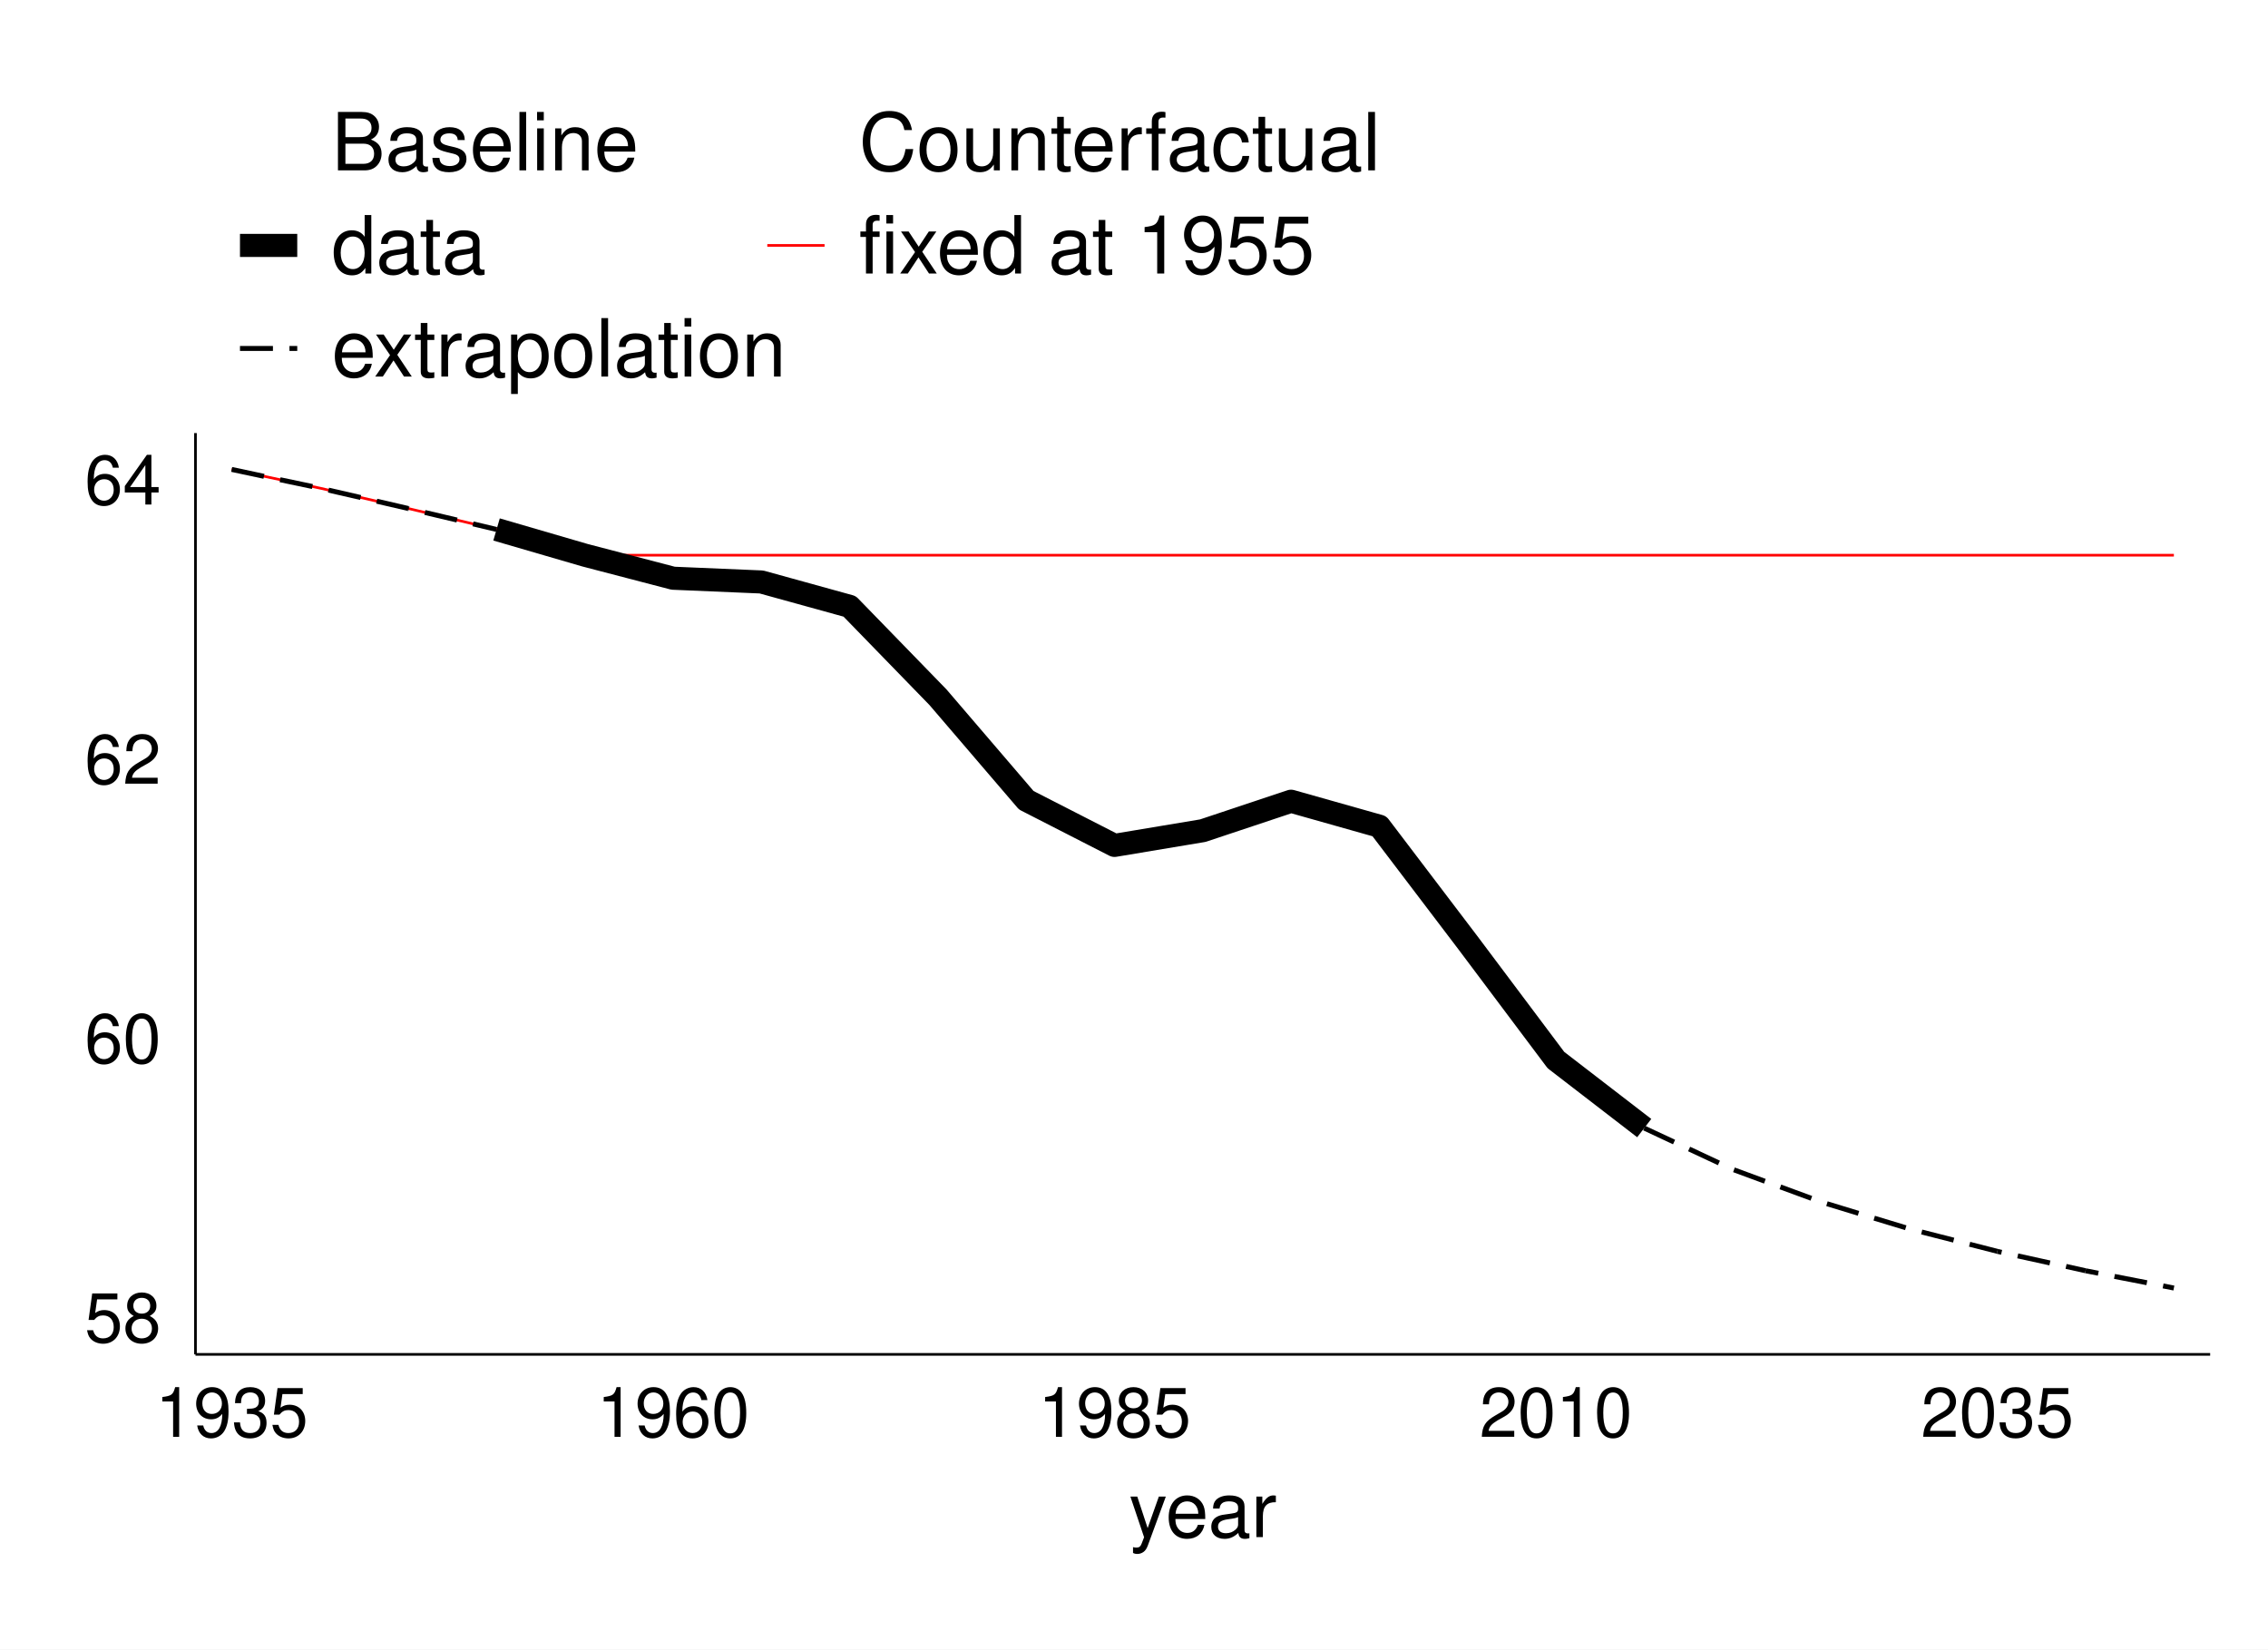
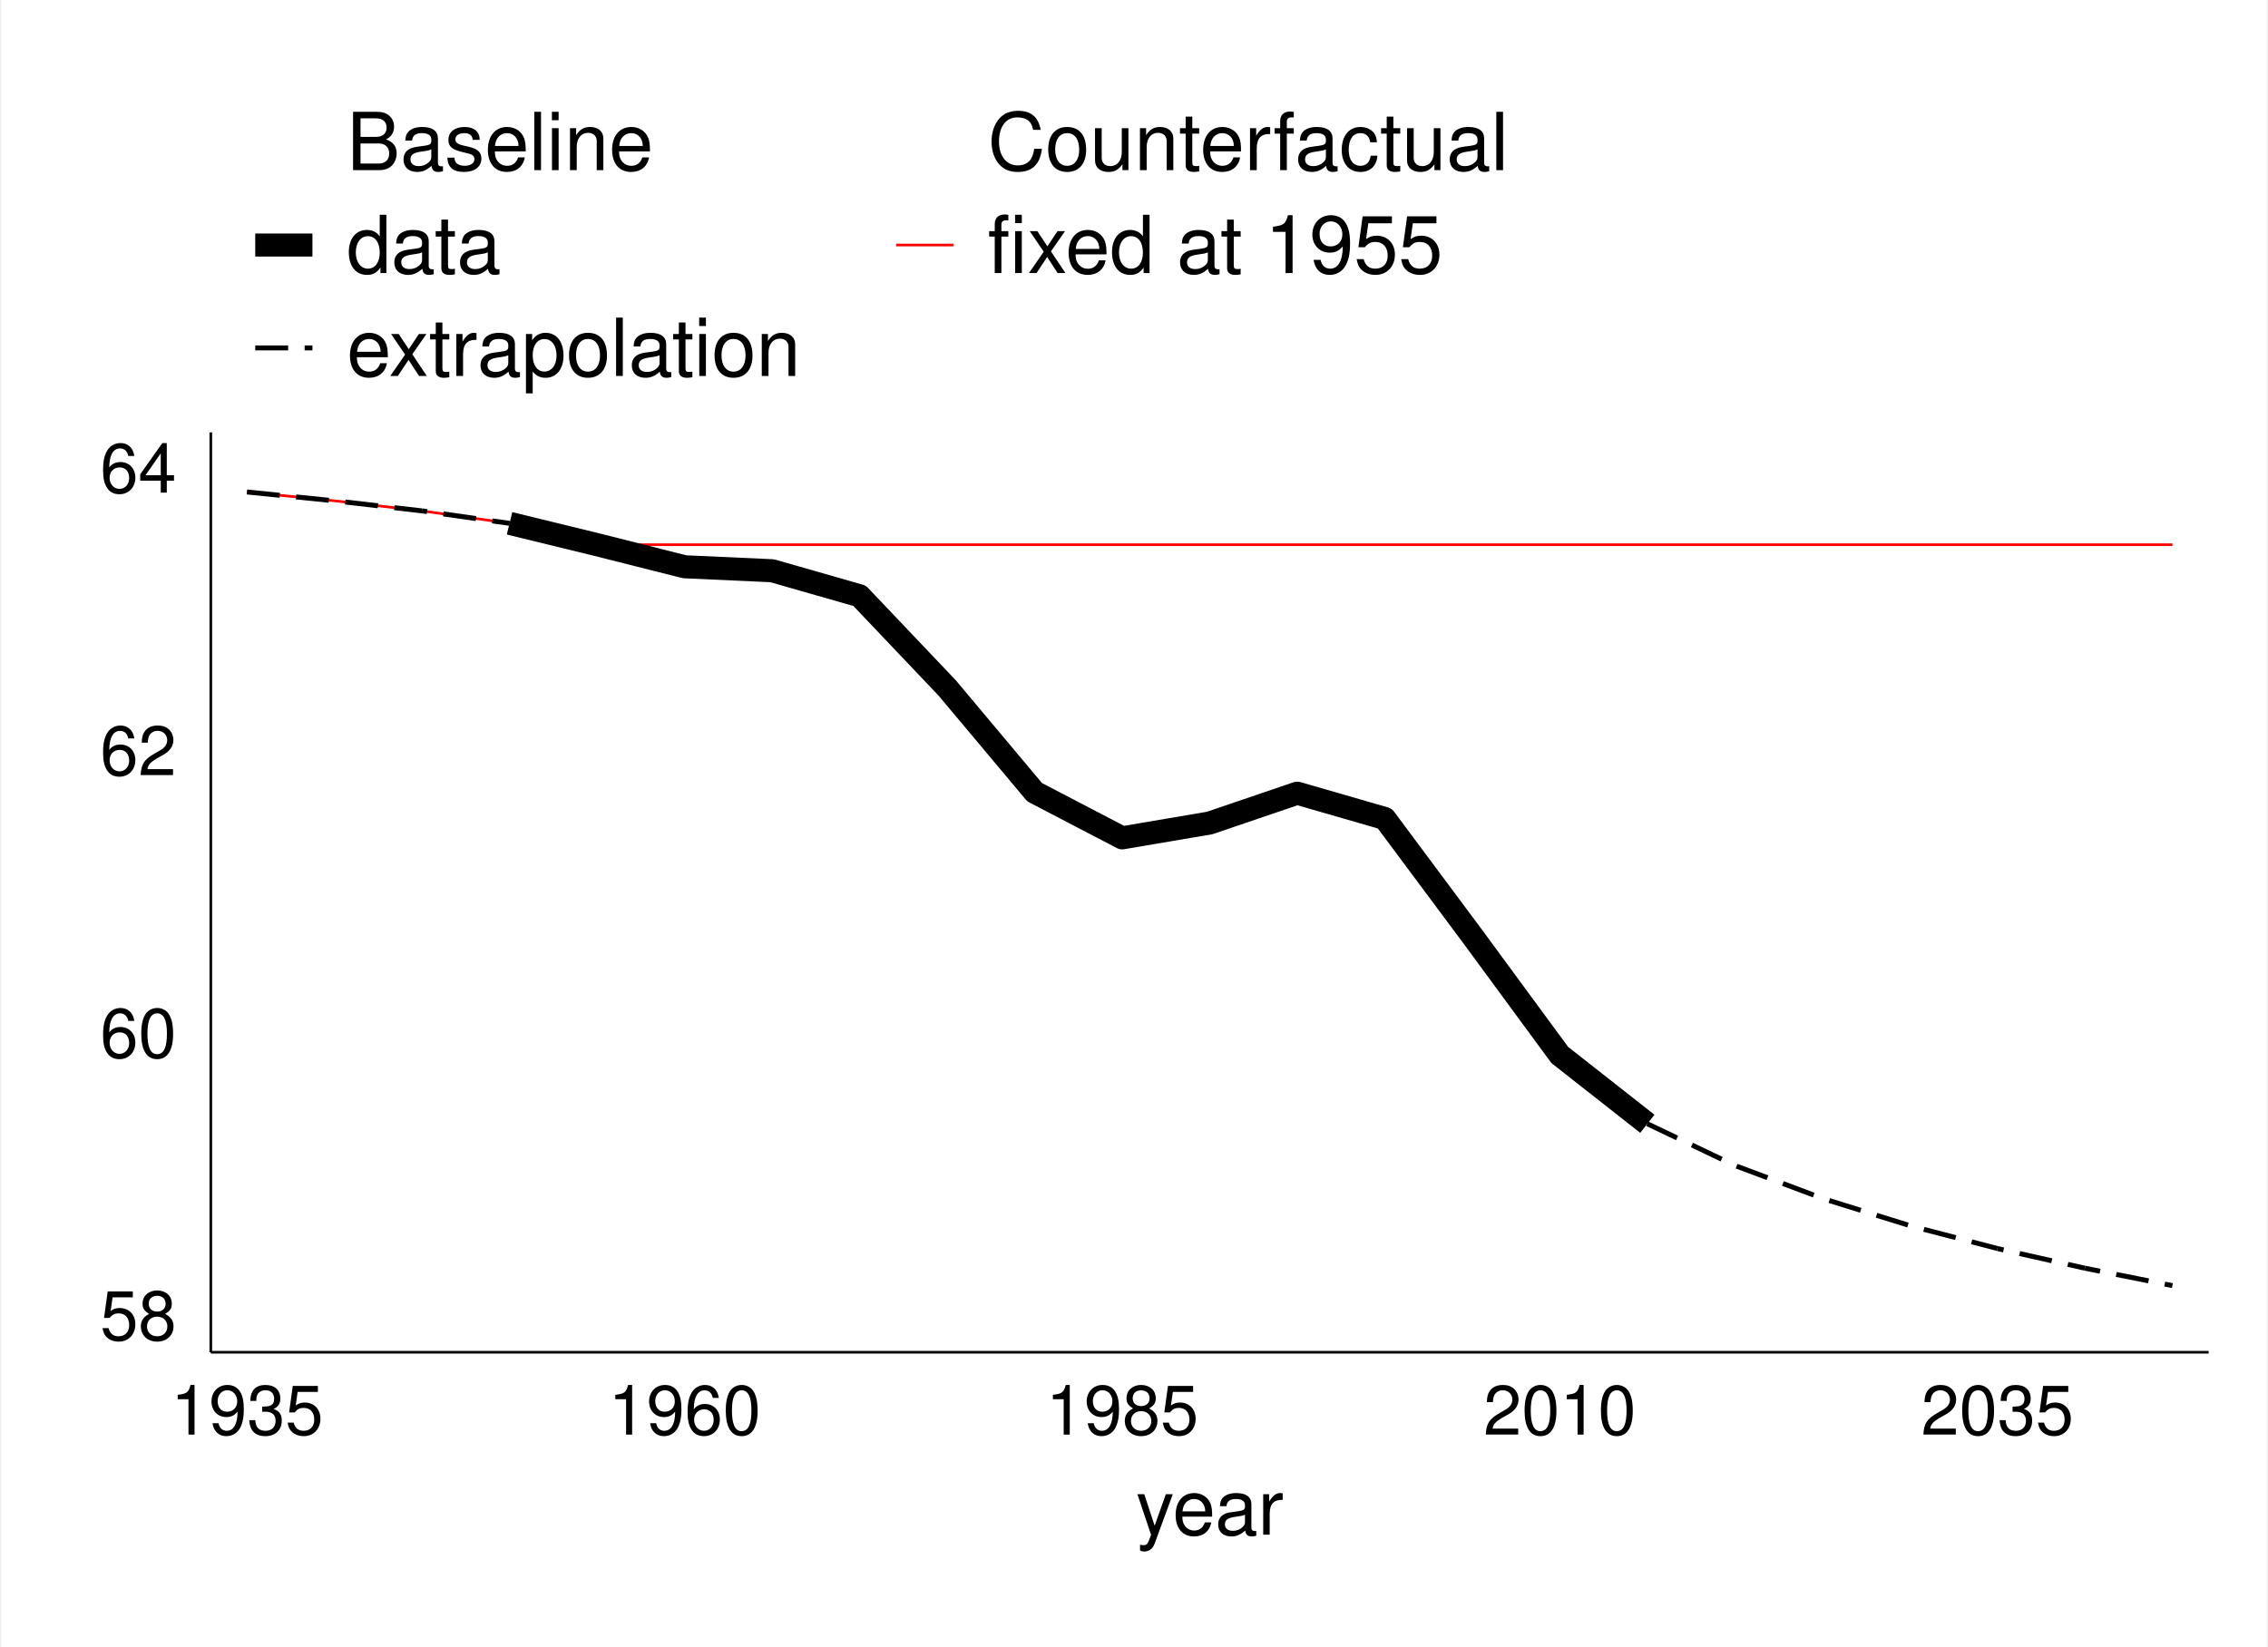
- <svg xmlns="http://www.w3.org/2000/svg" version="1.1" width="3.575in" height="2.600in" viewBox="0 0 2574 1872">
+ <svg xmlns="http://www.w3.org/2000/svg" version="1.1" width="3.58in" height="2.60in" viewBox="0 0 2574 1872">
  <rect x="0" y="0" width="2574" height="1872" style="fill:#FFFFFF;stroke:none" />
  <rect x="0.00" y="0.00" width="2573.92" height="1872.00" style="fill:#FFFFFF" />
  <rect x="1.50" y="1.50" width="2570.92" height="1869.00" style="fill:none;stroke:#FFFFFF;stroke-width:3.00" />
-   <rect x="221.85" y="491.57" width="2286.52" height="1045.72" style="fill:#FFFFFF" />
-   <rect x="223.35" y="493.07" width="2283.52" height="1042.72" style="fill:none;stroke:#FFFFFF;stroke-opacity:0.00;stroke-width:3.00" />
-   <path d=" M262.95 532.83 L363.18 554.07 L463.32 577.16 L563.55 600.97 L663.77 630.17 L763.91 630.17 L864.14 630.17 L964.28 630.17 L1064.51 630.17 L1164.73 630.17 L1264.88 630.17 L1365.10 630.17 L1465.25 630.17 L1565.47 630.17 L1665.62 630.17 L1765.84 630.17 L1866.07 630.17 L1966.21 630.17 L2066.44 630.17 L2166.58 630.17 L2266.81 630.17 L2366.95 630.17 L2467.18 630.17" stroke-linejoin="round" style="fill:none;stroke:#FF0000;stroke-width:3.00" />
-   <path d=" M563.55 600.97 L663.77 630.17 L763.91 656.31 L864.14 660.57 L964.28 688.24 L1064.51 791.37 L1164.73 908.33 L1264.88 959.57 L1365.10 942.84 L1465.25 909.45 L1565.47 937.77 L1665.62 1069.61 L1765.84 1203.22 L1866.07 1280.44" stroke-linejoin="round" style="fill:none;stroke:#000000;stroke-width:26.21" />
-   <line x1="262.95" y1="532.83" x2="299.55" y2="540.64" style="stroke:#000000;stroke-width:5.62" />
-   <line x1="317.89" y1="544.50" x2="354.57" y2="552.22" style="stroke:#000000;stroke-width:5.62" />
-   <line x1="372.83" y1="556.32" x2="409.27" y2="564.69" style="stroke:#000000;stroke-width:5.62" />
-   <line x1="427.53" y1="568.87" x2="463.32" y2="577.16" style="stroke:#000000;stroke-width:5.62" />
-   <line x1="463.32" y1="577.16" x2="464.04" y2="577.32" style="stroke:#000000;stroke-width:5.62" />
-   <line x1="482.22" y1="581.66" x2="518.66" y2="590.27" style="stroke:#000000;stroke-width:5.62" />
-   <line x1="536.84" y1="594.61" x2="563.55" y2="600.97" style="stroke:#000000;stroke-width:5.62" />
+   <rect x="237.77" y="491.57" width="2270.59" height="1045.72" style="fill:#FFFFFF" />
+   <rect x="239.27" y="493.07" width="2267.59" height="1042.72" style="fill:none;stroke:#FFFFFF;stroke-width:3.00" />
+   <path d=" M278.88 559.30 L378.38 569.35 L477.80 580.78 L577.30 594.93 L676.80 619.23 L776.22 619.23 L875.72 619.23 L975.14 619.23 L1074.64 619.23 L1174.07 619.23 L1273.57 619.23 L1373.07 619.23 L1472.49 619.23 L1571.99 619.23 L1671.41 619.23 L1770.91 619.23 L1870.41 619.23 L1969.83 619.23 L2069.34 619.23 L2168.76 619.23 L2268.26 619.23 L2367.68 619.23 L2467.18 619.23" stroke-linejoin="round" style="fill:none;stroke:#FF0000;stroke-width:3.00" />
+   <path d=" M577.30 594.93 L676.80 619.23 L776.22 644.32 L875.72 648.83 L975.14 677.30 L1074.64 782.04 L1174.07 900.61 L1273.57 952.49 L1373.07 935.60 L1472.49 901.73 L1571.99 930.45 L1671.41 1063.98 L1770.91 1199.36 L1870.41 1277.55" stroke-linejoin="round" style="fill:none;stroke:#000000;stroke-width:26.21" />
+   <line x1="278.88" y1="559.30" x2="316.12" y2="563.08" style="stroke:#000000;stroke-width:5.62" />
+   <line x1="334.70" y1="564.93" x2="371.94" y2="568.71" style="stroke:#000000;stroke-width:5.62" />
+   <line x1="390.60" y1="570.72" x2="427.77" y2="574.99" style="stroke:#000000;stroke-width:5.62" />
+   <line x1="446.35" y1="577.16" x2="477.80" y2="580.78" style="stroke:#000000;stroke-width:5.62" />
+   <line x1="477.80" y1="580.78" x2="483.59" y2="581.58" style="stroke:#000000;stroke-width:5.62" />
+   <line x1="502.09" y1="584.24" x2="539.17" y2="589.54" style="stroke:#000000;stroke-width:5.62" />
+   <line x1="557.67" y1="592.20" x2="577.30" y2="594.93" style="stroke:#000000;stroke-width:5.62" />
  <path d="" stroke-linejoin="round" style="fill:none;stroke:#000000;stroke-width:5.62" />
-   <line x1="1866.07" y1="1280.44" x2="1899.93" y2="1296.29" style="stroke:#000000;stroke-width:5.62" />
-   <line x1="1916.99" y1="1304.17" x2="1950.85" y2="1320.02" style="stroke:#000000;stroke-width:5.62" />
-   <line x1="1967.90" y1="1327.82" x2="2002.97" y2="1340.77" style="stroke:#000000;stroke-width:5.62" />
-   <line x1="2020.59" y1="1347.21" x2="2055.74" y2="1360.16" style="stroke:#000000;stroke-width:5.62" />
-   <line x1="2073.44" y1="1366.27" x2="2109.23" y2="1377.21" style="stroke:#000000;stroke-width:5.62" />
-   <line x1="2127.09" y1="1382.68" x2="2162.88" y2="1393.54" style="stroke:#000000;stroke-width:5.62" />
-   <line x1="2180.98" y1="1398.37" x2="2217.26" y2="1407.62" style="stroke:#000000;stroke-width:5.62" />
-   <line x1="2235.36" y1="1412.29" x2="2266.81" y2="1420.33" style="stroke:#000000;stroke-width:5.62" />
-   <line x1="2266.81" y1="1420.33" x2="2271.64" y2="1421.46" style="stroke:#000000;stroke-width:5.62" />
-   <line x1="2289.98" y1="1425.48" x2="2326.49" y2="1433.52" style="stroke:#000000;stroke-width:5.62" />
-   <line x1="2344.83" y1="1437.46" x2="2366.95" y2="1442.37" style="stroke:#000000;stroke-width:5.62" />
-   <line x1="2366.95" y1="1442.37" x2="2381.43" y2="1445.19" style="stroke:#000000;stroke-width:5.62" />
-   <line x1="2399.77" y1="1448.81" x2="2436.53" y2="1455.96" style="stroke:#000000;stroke-width:5.62" />
-   <line x1="2454.95" y1="1459.58" x2="2467.18" y2="1462.00" style="stroke:#000000;stroke-width:5.62" />
+   <line x1="1870.41" y1="1277.55" x2="1904.20" y2="1293.64" style="stroke:#000000;stroke-width:5.62" />
+   <line x1="1921.09" y1="1301.68" x2="1954.87" y2="1317.85" style="stroke:#000000;stroke-width:5.62" />
+   <line x1="1971.84" y1="1325.73" x2="2006.92" y2="1338.84" style="stroke:#000000;stroke-width:5.62" />
+   <line x1="2024.45" y1="1345.44" x2="2059.52" y2="1358.63" style="stroke:#000000;stroke-width:5.62" />
+   <line x1="2077.22" y1="1364.83" x2="2112.93" y2="1375.93" style="stroke:#000000;stroke-width:5.62" />
+   <line x1="2130.87" y1="1381.56" x2="2166.58" y2="1392.66" style="stroke:#000000;stroke-width:5.62" />
+   <line x1="2184.68" y1="1397.56" x2="2220.88" y2="1406.98" style="stroke:#000000;stroke-width:5.62" />
+   <line x1="2238.98" y1="1411.72" x2="2268.26" y2="1419.36" style="stroke:#000000;stroke-width:5.62" />
+   <line x1="2268.26" y1="1419.36" x2="2275.26" y2="1420.97" style="stroke:#000000;stroke-width:5.62" />
+   <line x1="2293.51" y1="1425.08" x2="2330.03" y2="1433.28" style="stroke:#000000;stroke-width:5.62" />
+   <line x1="2348.29" y1="1437.38" x2="2367.68" y2="1441.73" style="stroke:#000000;stroke-width:5.62" />
+   <line x1="2367.68" y1="1441.73" x2="2384.97" y2="1445.19" style="stroke:#000000;stroke-width:5.62" />
+   <line x1="2403.31" y1="1448.81" x2="2440.07" y2="1456.13" style="stroke:#000000;stroke-width:5.62" />
+   <line x1="2458.41" y1="1459.83" x2="2467.18" y2="1461.51" style="stroke:#000000;stroke-width:5.62" />
  <path d="" stroke-linejoin="round" style="fill:none;stroke:#000000;stroke-width:5.62" />
-   <line x1="221.85" y1="1537.29" x2="221.85" y2="491.57" style="stroke:#000000;stroke-width:3.00" />
-   <text x="182.83" y="1523.43" style="font-family:'Helvetica';font-size:78.02px;fill:#000000" text-anchor="end">58</text>
-   <text x="182.83" y="1206.50" style="font-family:'Helvetica';font-size:78.02px;fill:#000000" text-anchor="end">60</text>
-   <text x="182.83" y="889.57" style="font-family:'Helvetica';font-size:78.02px;fill:#000000" text-anchor="end">62</text>
-   <text x="182.83" y="572.63" style="font-family:'Helvetica';font-size:78.02px;fill:#000000" text-anchor="end">64</text>
-   <line x1="221.85" y1="1537.29" x2="2508.36" y2="1537.29" style="stroke:#000000;stroke-width:3.00" />
-   <text x="263.03" y="1630.88" style="font-family:'Helvetica';font-size:78.02px;fill:#000000" text-anchor="middle">1935</text>
-   <text x="764.00" y="1630.88" style="font-family:'Helvetica';font-size:78.02px;fill:#000000" text-anchor="middle">1960</text>
-   <text x="1264.96" y="1630.88" style="font-family:'Helvetica';font-size:78.02px;fill:#000000" text-anchor="middle">1985</text>
-   <text x="1765.84" y="1630.88" style="font-family:'Helvetica';font-size:78.02px;fill:#000000" text-anchor="middle">2010</text>
-   <text x="2266.81" y="1630.88" style="font-family:'Helvetica';font-size:78.02px;fill:#000000" text-anchor="middle">2035</text>
-   <text x="1365.10" y="1744.68" style="font-family:'Helvetica';font-size:87.76px;fill:#000000" text-anchor="middle">year</text>
-   <rect x="244.29" y="88.00" width="1215.09" height="381.12" style="fill:#FFFFFF" />
-   <rect x="245.79" y="89.50" width="1212.09" height="378.12" style="fill:none;stroke:#FFFFFF;stroke-opacity:0.00;stroke-width:3.00" />
-   <text x="376.37" y="193.39" style="font-family:'Helvetica';font-size:90.97px;fill:#000000">Baseline</text>
-   <text x="974.82" y="193.39" style="font-family:'Helvetica';font-size:90.97px;fill:#000000">Counterfactual</text>
-   <text x="376.37" y="310.43" style="font-family:'Helvetica';font-size:90.97px;fill:#000000">data</text>
-   <text x="974.82" y="310.43" style="font-family:'Helvetica';font-size:90.97px;fill:#000000">fixed at 1955</text>
-   <text x="376.37" y="427.39" style="font-family:'Helvetica';font-size:90.97px;fill:#000000">extrapolation</text>
-   <line x1="272.36" y1="278.56" x2="337.35" y2="278.56" style="stroke:#000000;stroke-width:26.21" />
-   <line x1="870.82" y1="278.56" x2="935.81" y2="278.56" style="stroke:#FF0000;stroke-width:3.00" />
-   <line x1="272.36" y1="395.52" x2="309.76" y2="395.52" style="stroke:#000000;stroke-width:5.62" />
-   <line x1="328.51" y1="395.52" x2="337.35" y2="395.52" style="stroke:#000000;stroke-width:5.62" />
+   <line x1="237.77" y1="1537.29" x2="237.77" y2="491.57" style="stroke:#000000;stroke-width:3.00" />
+   <text x="198.76" y="1523.43" style="font-family:'Helvetica';font-size:78.02px;fill:#000000" text-anchor="end">58</text>
+   <text x="198.76" y="1202.32" style="font-family:'Helvetica';font-size:78.02px;fill:#000000" text-anchor="end">60</text>
+   <text x="198.76" y="881.20" style="font-family:'Helvetica';font-size:78.02px;fill:#000000" text-anchor="end">62</text>
+   <text x="198.76" y="560.08" style="font-family:'Helvetica';font-size:78.02px;fill:#000000" text-anchor="end">64</text>
+   <line x1="237.77" y1="1537.29" x2="2508.36" y2="1537.29" style="stroke:#000000;stroke-width:3.00" />
+   <text x="278.96" y="1630.88" style="font-family:'Helvetica';font-size:78.02px;fill:#000000" text-anchor="middle">1935</text>
+   <text x="776.30" y="1630.88" style="font-family:'Helvetica';font-size:78.02px;fill:#000000" text-anchor="middle">1960</text>
+   <text x="1273.65" y="1630.88" style="font-family:'Helvetica';font-size:78.02px;fill:#000000" text-anchor="middle">1985</text>
+   <text x="1770.91" y="1630.88" style="font-family:'Helvetica';font-size:78.02px;fill:#000000" text-anchor="middle">2010</text>
+   <text x="2268.26" y="1630.88" style="font-family:'Helvetica';font-size:78.02px;fill:#000000" text-anchor="middle">2035</text>
+   <text x="1373.07" y="1744.68" style="font-family:'Helvetica';font-size:87.76px;fill:#000000" text-anchor="middle">year</text>
+   <rect x="260.22" y="88.00" width="1499.03" height="381.12" style="fill:#FFFFFF" />
+   <rect x="261.72" y="89.50" width="1496.03" height="378.12" style="fill:none;stroke:#FFFFFF;stroke-width:3.00" />
+   <text x="392.29" y="193.39" style="font-family:'Helvetica';font-size:90.97px;fill:#000000">Baseline</text>
+   <text x="1120.74" y="193.39" style="font-family:'Helvetica';font-size:90.97px;fill:#000000">Counterfactual</text>
+   <text x="392.29" y="310.43" style="font-family:'Helvetica';font-size:90.97px;fill:#000000">data</text>
+   <text x="1120.74" y="310.43" style="font-family:'Helvetica';font-size:90.97px;fill:#000000">fixed at 1955</text>
+   <text x="392.29" y="427.39" style="font-family:'Helvetica';font-size:90.97px;fill:#000000">extrapolation</text>
+   <line x1="288.29" y1="278.56" x2="353.28" y2="278.56" style="stroke:#000000;stroke-width:26.21" />
+   <line x1="1016.73" y1="278.56" x2="1081.72" y2="278.56" style="stroke:#FF0000;stroke-width:3.00" />
+   <line x1="288.29" y1="395.52" x2="325.69" y2="395.52" style="stroke:#000000;stroke-width:5.62" />
+   <line x1="344.43" y1="395.52" x2="353.28" y2="395.52" style="stroke:#000000;stroke-width:5.62" />
</svg>
